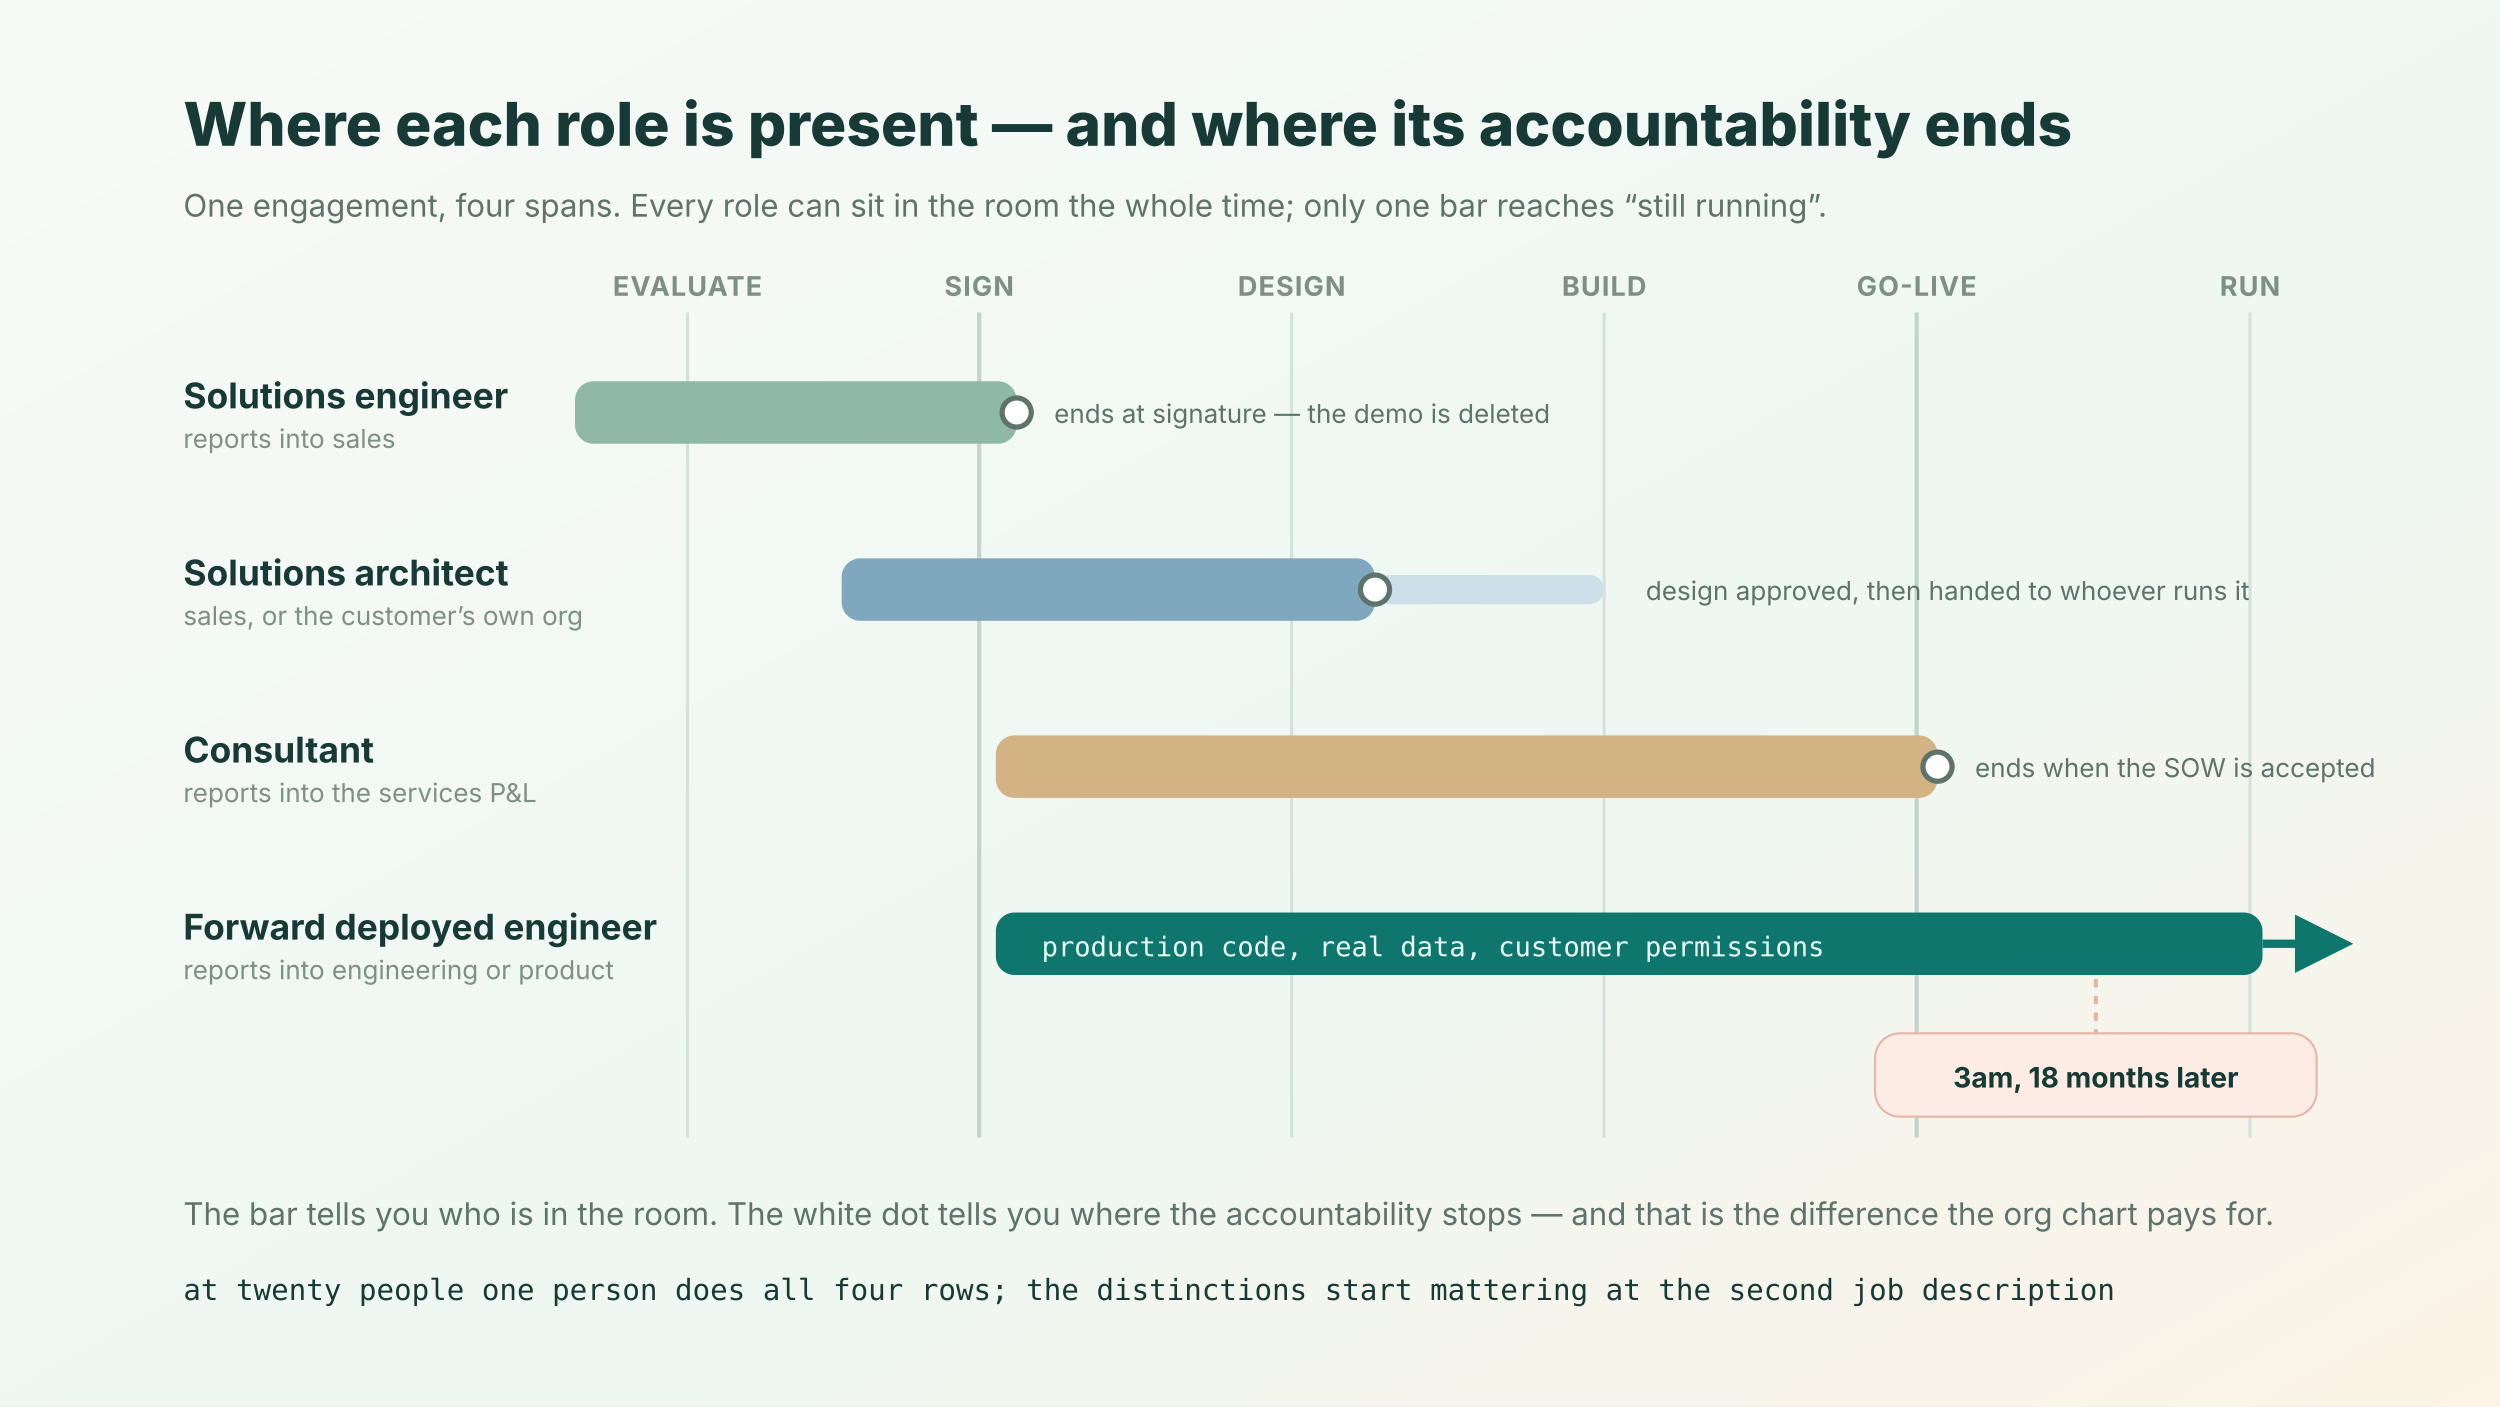
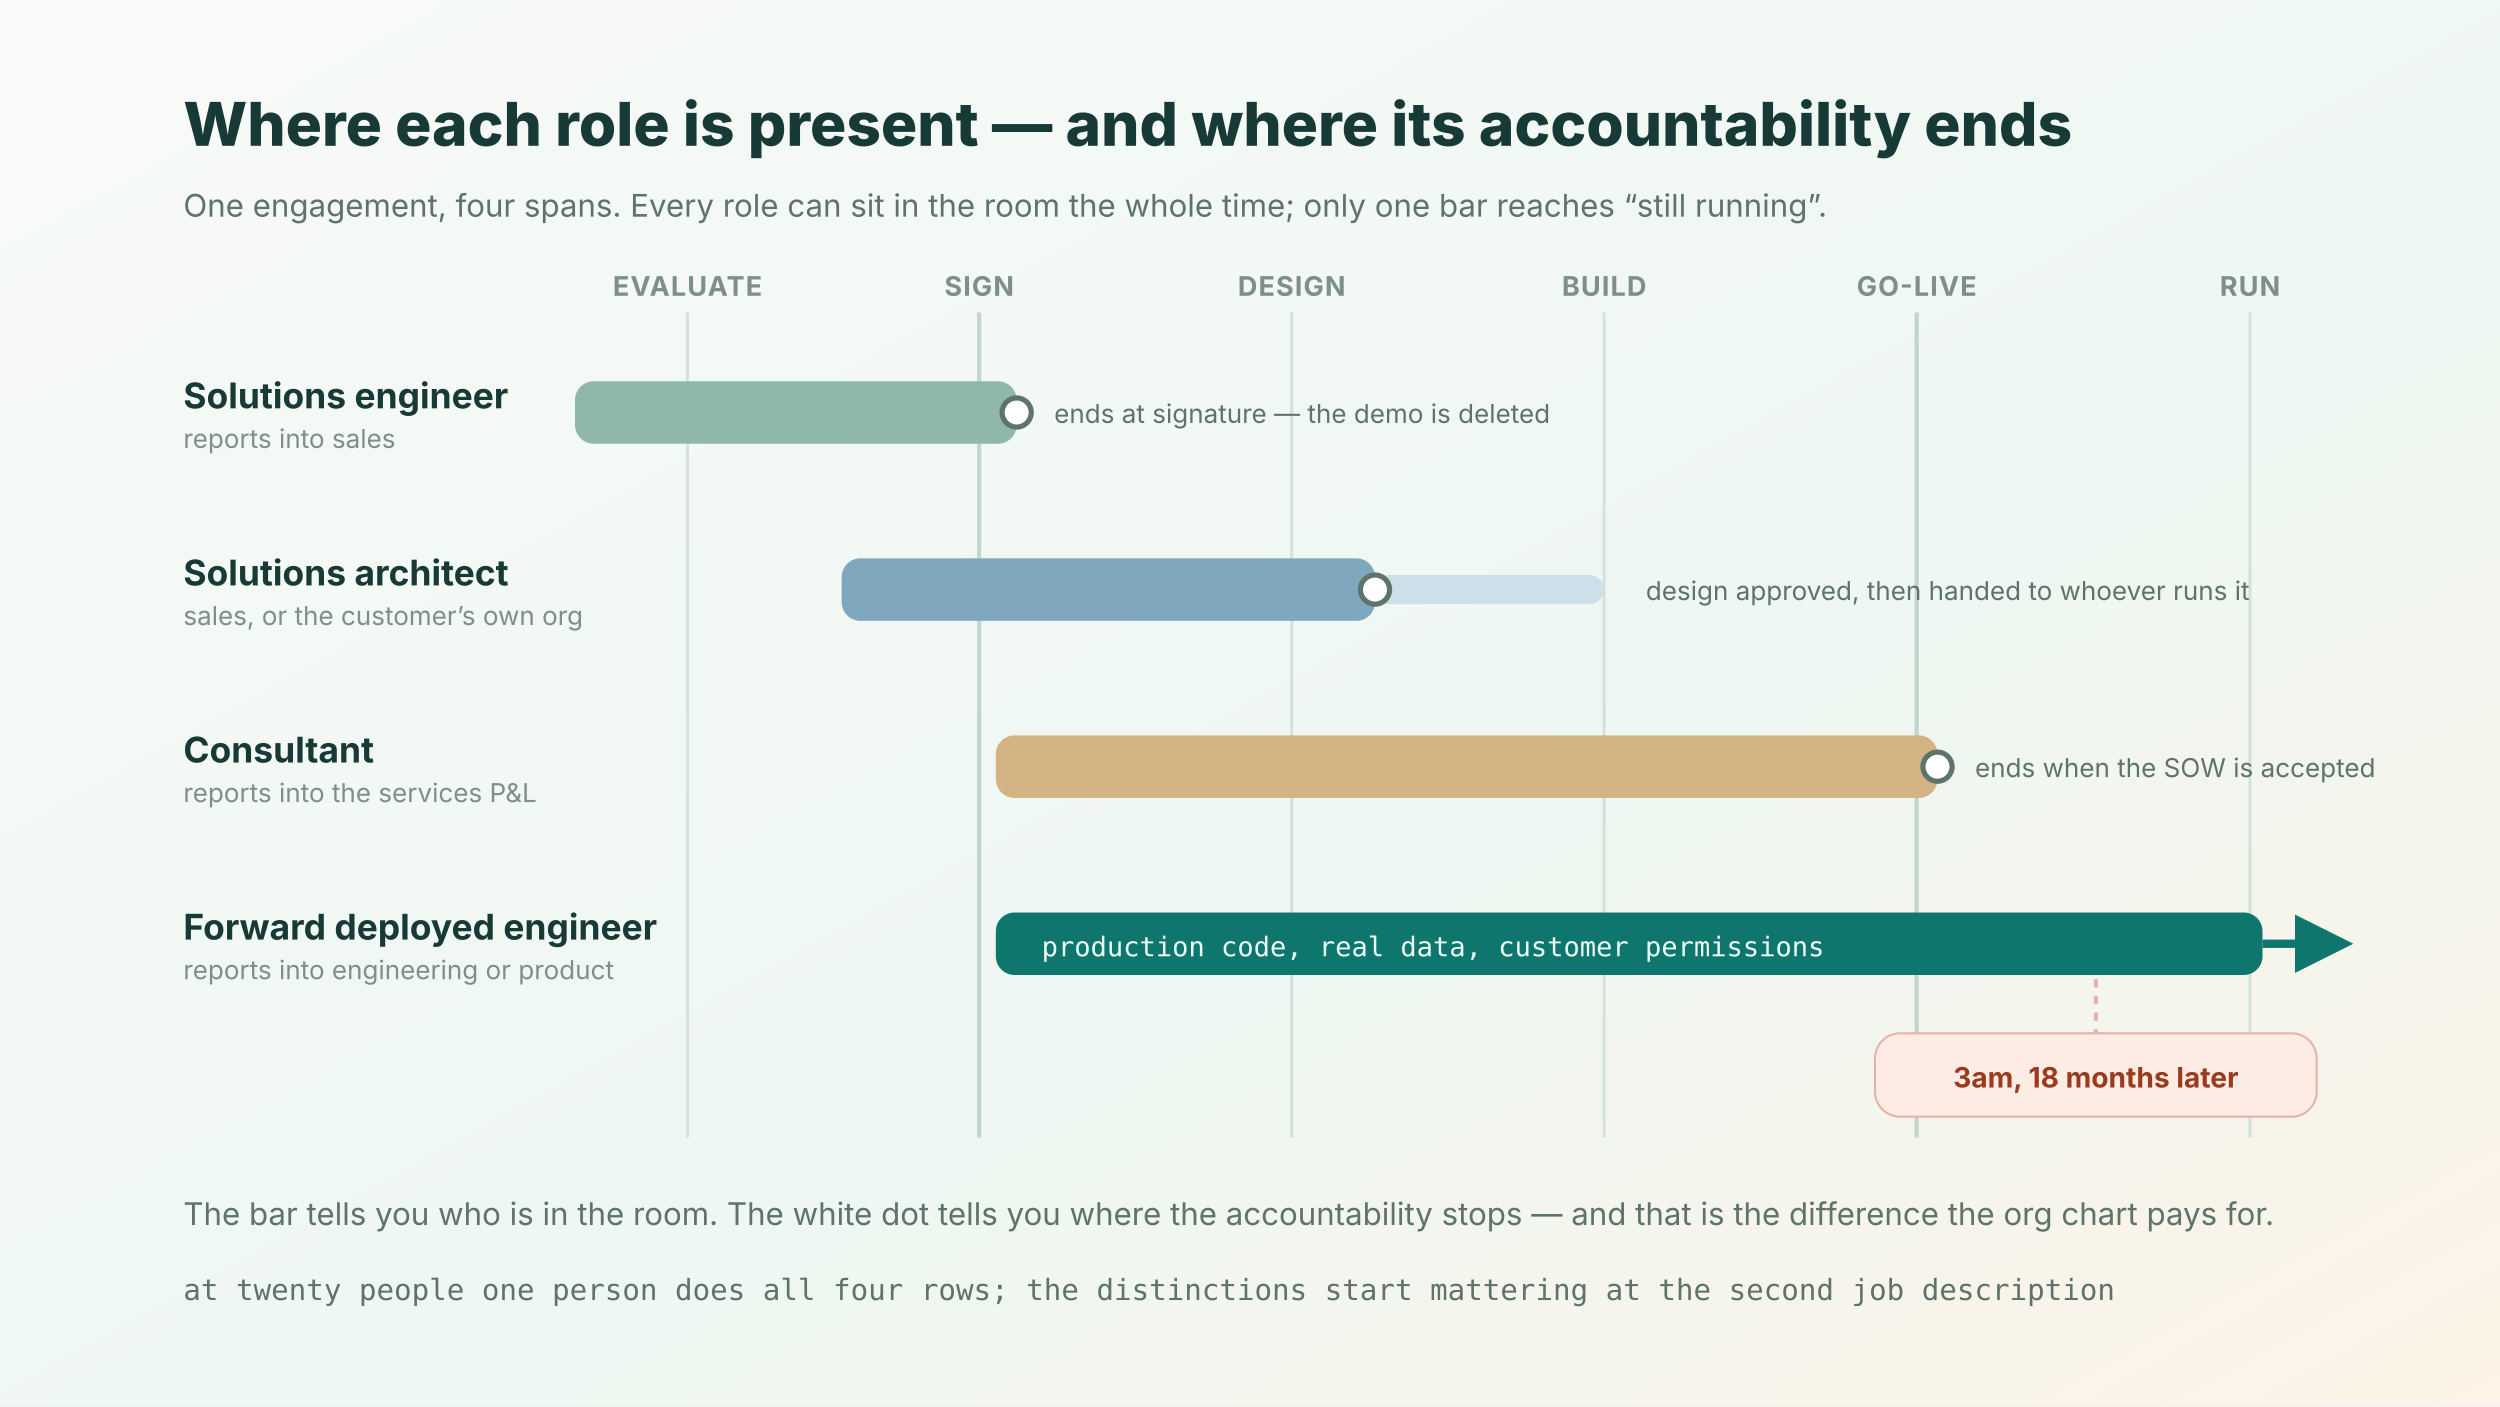
<svg xmlns="http://www.w3.org/2000/svg" viewBox="0 0 1200 675" role="img" aria-label="One engagement timeline from evaluation to running in production, with four bars showing where the solutions engineer, solutions architect, consultant and forward deployed engineer are present and where each one's accountability ends">
  <defs>
    <linearGradient id="bg2" x1="0" x2="1" y1="0" y2="1">
      <stop stop-color="#f8faf7" />
      <stop offset=".6" stop-color="#eef7f2" />
      <stop offset="1" stop-color="#fdf3e6" />
    </linearGradient>
    <marker id="arrow" viewBox="0 0 10 10" refX="8" refY="5" markerWidth="7" markerHeight="7" orient="auto-start-reverse">
      <path d="M 0 0 L 10 5 L 0 10 z" fill="#0f766e" />
    </marker>
    <style>
      text{font-family:-apple-system,BlinkMacSystemFont,"Segoe UI",sans-serif;fill:#173a36}
      .tiny{font-size:15px;fill:#5d736b}
      .stage{font-size:13px;font-weight:700;fill:#7d8f88;letter-spacing:.04em}
      .rolename{font-size:17px;font-weight:740}
      .rolesub{font-size:12.5px;fill:#7d8f88}
      .end{font-size:12.5px;fill:#5d736b}
      .mono{font-family:ui-monospace,"SF Mono",Menlo,monospace}
    </style>
  </defs>
  <rect width="1200" height="675" fill="url(#bg2)" />
  <text x="88" y="70" font-size="29" font-weight="780">Where each role is present — and where its accountability ends</text>
  <text x="88" y="104" class="tiny">One engagement, four spans. Every role can sit in the room the whole time; only one bar reaches “still running”.</text>
  <g>
    <line x1="330" y1="150" x2="330" y2="546" stroke="#d5e2db" stroke-width="1.5" />
    <line x1="470" y1="150" x2="470" y2="546" stroke="#c2d4cc" stroke-width="2" />
    <line x1="620" y1="150" x2="620" y2="546" stroke="#d5e2db" stroke-width="1.5" />
    <line x1="770" y1="150" x2="770" y2="546" stroke="#d5e2db" stroke-width="1.5" />
    <line x1="920" y1="150" x2="920" y2="546" stroke="#c2d4cc" stroke-width="2" />
    <line x1="1080" y1="150" x2="1080" y2="546" stroke="#d5e2db" stroke-width="1.5" />
  </g>
  <text x="330" y="142" class="stage" text-anchor="middle">EVALUATE</text>
  <text x="470" y="142" class="stage" text-anchor="middle">SIGN</text>
  <text x="620" y="142" class="stage" text-anchor="middle">DESIGN</text>
  <text x="770" y="142" class="stage" text-anchor="middle">BUILD</text>
  <text x="920" y="142" class="stage" text-anchor="middle">GO-LIVE</text>
  <text x="1080" y="142" class="stage" text-anchor="middle">RUN</text>
  <text x="88" y="196" class="rolename">Solutions engineer</text>
  <text x="88" y="215" class="rolesub">reports into sales</text>
  <rect x="276" y="183" width="212" height="30" rx="9" fill="#8fb8a8" />
  <circle cx="488" cy="198" r="7" fill="#ffffff" stroke="#5d736b" stroke-width="2.5" />
  <text x="506" y="203" class="end">ends at signature — the demo is deleted</text>
  <text x="88" y="281" class="rolename">Solutions architect</text>
  <text x="88" y="300" class="rolesub">sales, or the customer’s own org</text>
  <rect x="404" y="268" width="256" height="30" rx="9" fill="#7fa8bf" />
  <rect x="660" y="276" width="110" height="14" rx="7" fill="#cddfe8" />
  <circle cx="660" cy="283" r="7" fill="#ffffff" stroke="#5d736b" stroke-width="2.5" />
  <text x="790" y="288" class="end">design approved, then handed to whoever runs it</text>
  <text x="88" y="366" class="rolename">Consultant</text>
  <text x="88" y="385" class="rolesub">reports into the services P&amp;L</text>
  <rect x="478" y="353" width="452" height="30" rx="9" fill="#d3b284" />
  <circle cx="930" cy="368" r="7" fill="#ffffff" stroke="#5d736b" stroke-width="2.5" />
  <text x="948" y="373" class="end">ends when the SOW is accepted</text>
  <text x="88" y="451" class="rolename">Forward deployed engineer</text>
  <text x="88" y="470" class="rolesub">reports into engineering or product</text>
  <rect x="478" y="438" width="608" height="30" rx="9" fill="#0f766e" />
  <text x="500" y="459" class="mono" style="fill:#eafff6" font-size="13">production code, real data, customer permissions</text>
  <line x1="1086" y1="453" x2="1124" y2="453" stroke="#0f766e" stroke-width="4" marker-end="url(#arrow)" />
  <g transform="translate(900 496)">
    <rect width="212" height="40" rx="12" fill="#fdece4" stroke="#e6b3a9" />
-     <text x="106" y="26" text-anchor="middle" font-size="13.5" font-weight="700" fill="#9a3b1f">3am, 18 months later</text>
+     <text x="106" y="26" text-anchor="middle" font-size="13.5" font-weight="700" style="fill:#9a3b1f">3am, 18 months later</text>
  </g>
  <line x1="1006" y1="470" x2="1006" y2="496" stroke="#e6b3a9" stroke-width="2" stroke-dasharray="4 4" />
  <text x="88" y="588" class="tiny">The bar tells you who is in the room. The white dot tells you where the accountability stops — and that is the difference the org chart pays for.</text>
-   <text x="88" y="624" class="mono" font-size="14" fill="#5d736b">at twenty people one person does all four rows; the distinctions start mattering at the second job description</text>
+   <text x="88" y="624" class="mono" font-size="14" style="fill:#5d736b">at twenty people one person does all four rows; the distinctions start mattering at the second job description</text>
</svg>
